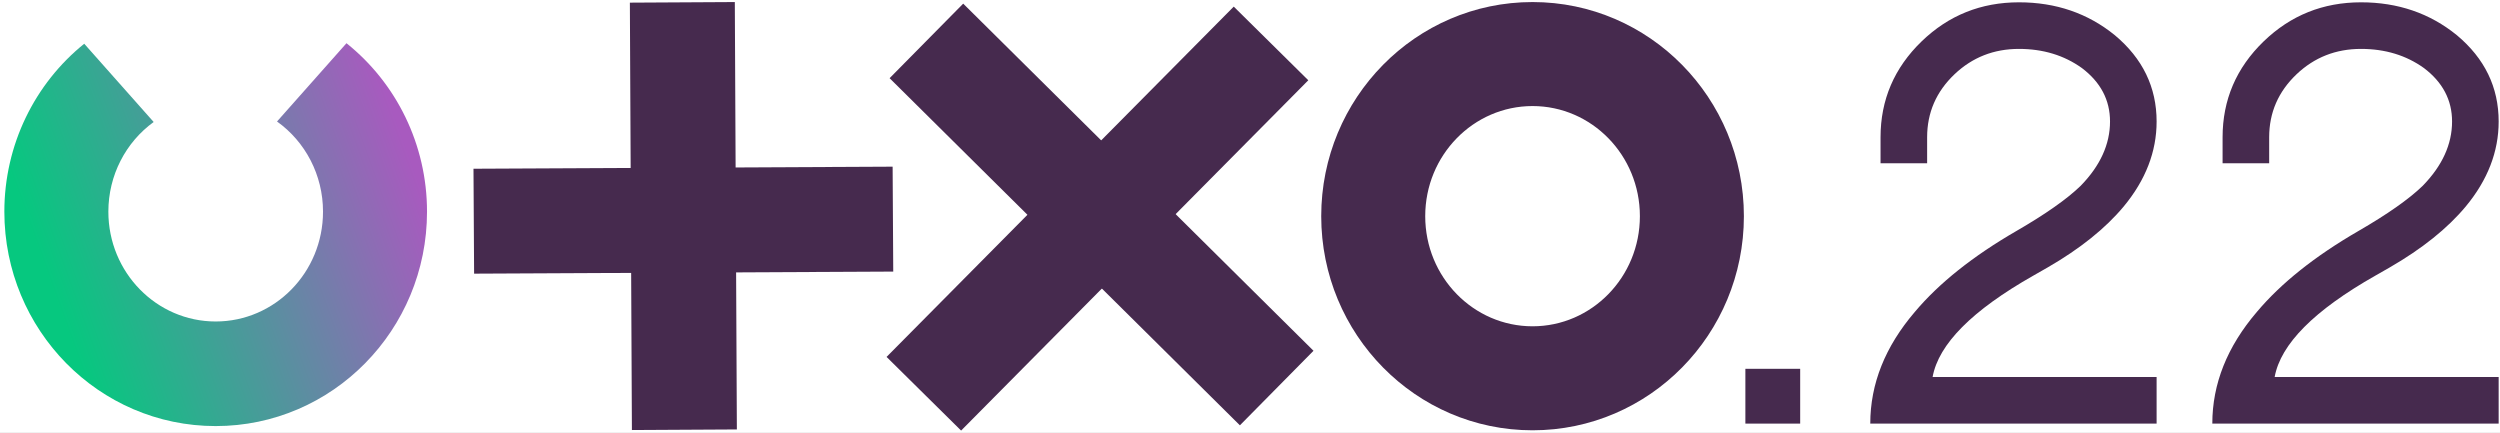
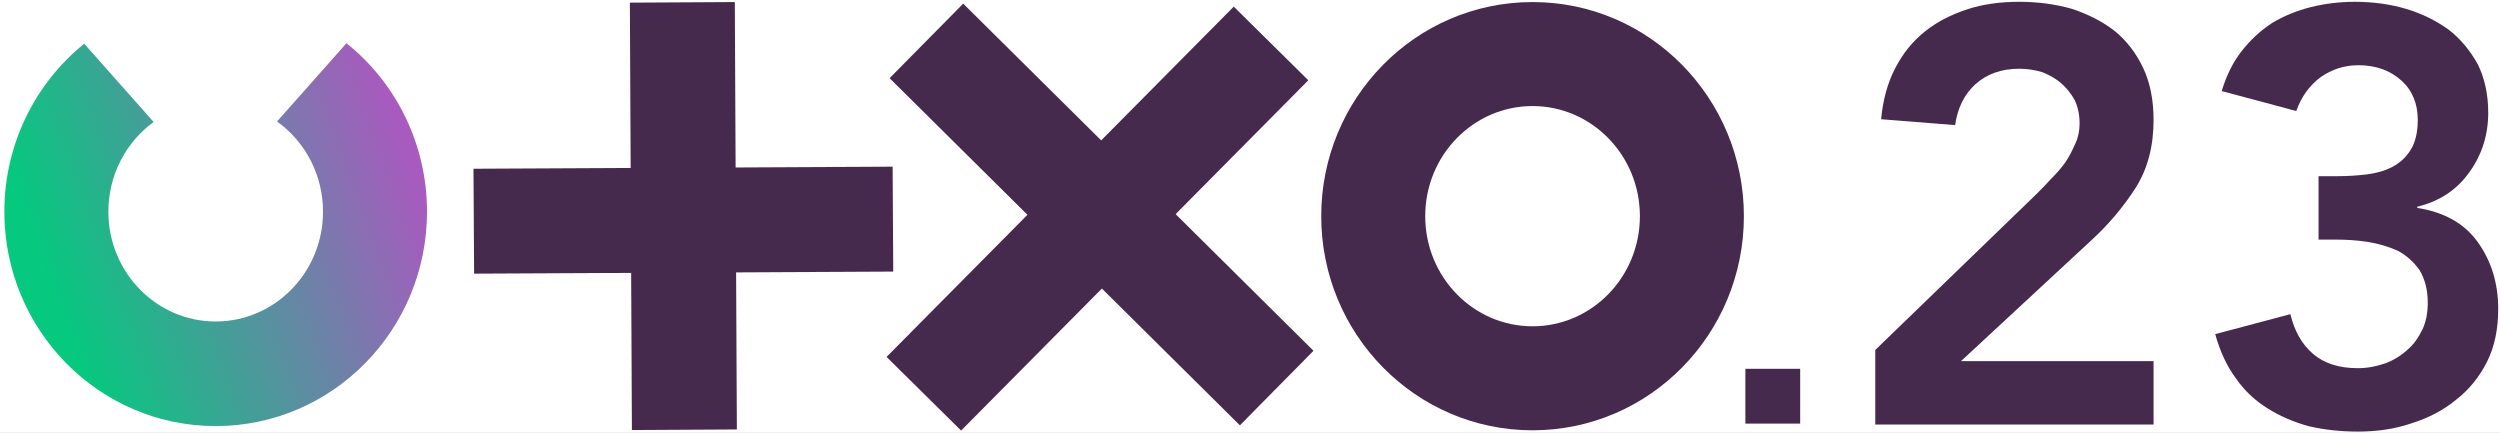
<svg xmlns="http://www.w3.org/2000/svg" viewBox="0 0 405 70" version="1.1" id="svg167">
  <defs id="defs171" />
  <rect style="fill:#ffffff;fill-rule:evenodd;stroke-width:5.068;fill-opacity:1" id="rect13204" width="405" height="70" x="0" y="0" />
  <g id="g10">
    <g id="g14" style="fill:#462a4e;fill-opacity:1">
      <path id="path16" fill="#ffffff" stroke="none" d="m 119.041,0.333 0.331,69.237 -17.004,0.096 -0.329,-69.237 z" style="fill:#462a4e;fill-opacity:1" />
    </g>
    <g id="g18" style="fill:#462a4e;fill-opacity:1">
      <path id="path20" fill="#ffffff" stroke="none" d="m 144.606,27 0.099,16.997 -67.9,0.336 -0.1,-16.997 z" style="fill:#462a4e;fill-opacity:1" />
    </g>
    <g id="g22" style="fill:#462a4e;fill-opacity:1">
      <path id="path24" fill="#ffffff" stroke="none" d="M 211.944,13.004 155.7,69.753 143.624,57.821 199.868,1.072 Z" style="fill:#462a4e;fill-opacity:1" />
    </g>
    <g id="g26" style="fill:#462a4e;fill-opacity:1">
      <path id="path28" fill="#ffffff" stroke="none" d="M 212.787,56.826 200.863,68.902 144.115,12.666 156.038,0.59 Z" style="fill:#462a4e;fill-opacity:1" />
    </g>
    <g id="g30" style="fill:#462a4e;fill-opacity:1">
      <g id="g32" style="fill:#462a4e;fill-opacity:1">
        <g id="g38" style="fill:#462a4e;fill-opacity:1">
          <path id="path40" fill="#ffffff" stroke="none" d="m 248.274,17.181 c 9.569,0 17.388,7.955 17.388,17.84 0,9.884 -7.819,17.839 -17.388,17.839 -9.569,0 -17.388,-7.955 -17.388,-17.839 0,-9.885 7.819,-17.84 17.388,-17.84 m 0,-16.848 c -18.941,0 -34.236,15.563 -34.236,34.688 0,19.124 15.295,34.687 34.236,34.687 18.941,0 34.236,-15.563 34.236,-34.687 0,-19.125 -15.295,-34.688 -34.236,-34.688" style="fill:#462a4e;fill-opacity:1" />
        </g>
      </g>
    </g>
    <g id="g42">
      <g id="g44">
        <g id="g50">
          <g id="g52">
            <linearGradient id="linearGradient1" x1="7.782" y1="45.101" x2="65.976" y2="24.057" gradientUnits="userSpaceOnUse">
              <stop offset="1e-05" stop-color="#06C87F" stop-opacity="1" id="stop146" />
              <stop offset="1" stop-color="#A85ABF" stop-opacity="1" id="stop148" />
            </linearGradient>
            <path id="path60" fill="url(#linearGradient1)" stroke="none" d="m 44.877,19.683 c 4.588,3.272 7.451,8.668 7.451,14.605 v 0 c 0,9.849 -7.807,17.793 -17.387,17.793 v 0 c -9.58,0 -17.387,-7.944 -17.387,-17.793 v 0 c 0,-5.889 2.817,-11.245 7.339,-14.524 v 0 L 13.645,7.085 C 5.619,13.555 0.705,23.48 0.705,34.288 v 0 c 0,19.163 15.305,34.736 34.236,34.736 v 0 c 18.929,0 34.236,-15.573 34.236,-34.736 v 0 C 69.177,23.433 64.22,13.468 56.129,7 v 0 z" />
          </g>
        </g>
      </g>
    </g>
    <g id="g62" style="fill:#462a4e;fill-opacity:1">
      <g id="g64" style="fill:#462a4e;fill-opacity:1">
        <path id="path70" fill="#ffffff" stroke="none" d="m 282.752,59.747 h 8.877 v 8.877 h -8.877 z" style="fill:#462a4e;fill-opacity:1" />
-         <g id="g72" style="fill:#462a4e;fill-opacity:1">
-           <path id="path74" fill="#ffffff" stroke="none" d="m 302.984,68.624 c 0,-6.436 2.404,-12.465 7.213,-18.088 3.92,-4.661 9.395,-9.025 16.424,-13.095 4.733,-2.736 8.212,-5.179 10.432,-7.324 3.18,-3.255 4.771,-6.732 4.771,-10.432 0,-3.477 -1.517,-6.361 -4.549,-8.656 -2.885,-2.071 -6.289,-3.107 -10.209,-3.107 -4.069,0 -7.547,1.369 -10.432,4.105 -2.959,2.813 -4.439,6.215 -4.439,10.209 v 4.217 h -7.547 v -4.217 c 0,-6.064 2.22,-11.244 6.659,-15.536 4.365,-4.216 9.616,-6.325 15.759,-6.325 5.992,0 11.169,1.776 15.536,5.327 4.512,3.773 6.769,8.435 6.769,13.983 0,4.883 -1.776,9.471 -5.327,13.761 -2.96,3.551 -7.067,6.843 -12.317,9.875 l -2.331,1.332 c -9.916,5.624 -15.353,11.099 -16.315,16.425 h 36.289 v 7.545 z" style="fill:#462a4e;fill-opacity:1" />
-         </g>
-         <g id="g76" style="fill:#462a4e;fill-opacity:1">
-           <path id="path78" fill="#ffffff" stroke="none" d="m 358.395,68.624 c 0,-6.436 2.404,-12.465 7.213,-18.088 3.92,-4.661 9.395,-9.025 16.424,-13.095 4.733,-2.736 8.212,-5.179 10.432,-7.324 3.18,-3.255 4.771,-6.732 4.771,-10.432 0,-3.477 -1.519,-6.361 -4.549,-8.656 -2.885,-2.071 -6.289,-3.107 -10.209,-3.107 -4.069,0 -7.547,1.369 -10.432,4.105 -2.959,2.813 -4.439,6.215 -4.439,10.209 v 4.217 h -7.547 v -4.217 c 0,-6.064 2.22,-11.244 6.659,-15.536 4.365,-4.216 9.616,-6.325 15.759,-6.325 5.992,0 11.169,1.776 15.535,5.327 4.513,3.773 6.771,8.435 6.771,13.983 0,4.883 -1.776,9.471 -5.328,13.761 -2.959,3.551 -7.065,6.843 -12.316,9.875 l -2.331,1.332 c -9.916,5.624 -15.353,11.099 -16.315,16.425 h 36.289 v 7.545 z" style="fill:#462a4e;fill-opacity:1" />
+         <g transform="matrix(8.383,0,0,8.383,-2415.153,-296.001)" id="g5333" style="clip-rule:evenodd;fill-rule:evenodd;stroke-linejoin:round;stroke-miterlimit:2">
+           <g transform="matrix(11.3461,0,0,11.3461,323.671,43.5138)" id="g5327">
+             <path d="M 0.059,-0.127 0.334,-0.393 C 0.342,-0.401 0.35,-0.409 0.359,-0.419 0.368,-0.428 0.376,-0.437 0.383,-0.447 0.39,-0.457 0.395,-0.468 0.4,-0.479 0.405,-0.49 0.407,-0.501 0.407,-0.513 0.407,-0.528 0.404,-0.541 0.399,-0.552 0.393,-0.563 0.385,-0.573 0.376,-0.581 0.367,-0.589 0.356,-0.595 0.344,-0.6 0.331,-0.604 0.318,-0.606 0.304,-0.606 c -0.03,0 -0.055,0.009 -0.074,0.026 -0.019,0.017 -0.031,0.041 -0.035,0.07 L 0.069,-0.52 c 0.003,-0.033 0.011,-0.062 0.024,-0.087 0.013,-0.025 0.029,-0.045 0.05,-0.062 0.021,-0.017 0.045,-0.029 0.072,-0.038 0.027,-0.009 0.057,-0.013 0.089,-0.013 0.032,0 0.062,0.004 0.09,0.012 0.027,0.009 0.051,0.021 0.072,0.037 0.021,0.017 0.037,0.038 0.049,0.063 0.012,0.025 0.018,0.055 0.018,0.089 0,0.045 -0.01,0.083 -0.03,0.115 -0.021,0.033 -0.047,0.064 -0.079,0.093 L 0.205,-0.108 H 0.533 V 0 H 0.059 Z" style="fill:#462a4e;fill-rule:nonzero" id="path5325" />
+           </g>
+           <g transform="matrix(11.3461,0,0,11.3461,330.388,43.5138)" id="g5331">
+             <path d="m 0.222,-0.423 h 0.031 c 0.017,0 0.034,-0.001 0.051,-0.003 0.016,-0.002 0.031,-0.006 0.044,-0.013 0.013,-0.007 0.023,-0.016 0.031,-0.029 0.008,-0.013 0.012,-0.03 0.012,-0.051 0,-0.027 -0.009,-0.05 -0.028,-0.067 C 0.344,-0.603 0.32,-0.612 0.29,-0.612 c -0.024,0 -0.045,0.007 -0.064,0.02 -0.019,0.014 -0.033,0.033 -0.042,0.058 L 0.057,-0.568 c 0.008,-0.026 0.019,-0.049 0.034,-0.068 0.015,-0.019 0.032,-0.035 0.052,-0.048 0.02,-0.012 0.042,-0.021 0.066,-0.027 0.024,-0.006 0.049,-0.009 0.075,-0.009 0.031,0 0.06,0.004 0.087,0.012 0.027,0.008 0.051,0.02 0.072,0.035 0.021,0.016 0.037,0.036 0.05,0.059 0.012,0.024 0.018,0.052 0.018,0.083 0,0.038 -0.011,0.072 -0.032,0.101 -0.021,0.03 -0.051,0.05 -0.089,0.059 v 0.002 c 0.045,0.007 0.08,0.026 0.103,0.058 0.023,0.032 0.035,0.07 0.035,0.114 0,0.034 -0.006,0.064 -0.019,0.09 C 0.496,-0.081 0.478,-0.059 0.456,-0.042 0.434,-0.024 0.409,-0.011 0.38,-0.002 0.351,0.008 0.32,0.012 0.289,0.012 0.26,0.012 0.232,0.009 0.206,0.003 0.18,-0.004 0.157,-0.014 0.136,-0.027 0.115,-0.04 0.096,-0.057 0.081,-0.079 0.066,-0.099 0.054,-0.125 0.046,-0.154 l 0.128,-0.034 c 0.007,0.029 0.02,0.052 0.039,0.068 0.019,0.016 0.044,0.024 0.076,0.024 0.016,0 0.031,-0.003 0.046,-0.008 C 0.349,-0.109 0.362,-0.117 0.373,-0.127 0.384,-0.136 0.392,-0.148 0.399,-0.162 0.405,-0.175 0.408,-0.19 0.408,-0.207 0.408,-0.23 0.403,-0.248 0.394,-0.263 0.384,-0.277 0.372,-0.288 0.357,-0.296 0.341,-0.303 0.325,-0.308 0.306,-0.311 0.287,-0.314 0.269,-0.315 0.251,-0.315 H 0.222 Z" style="fill:#462a4e;fill-rule:nonzero" id="path5329" />
+           </g>
        </g>
      </g>
    </g>
  </g>
</svg>
